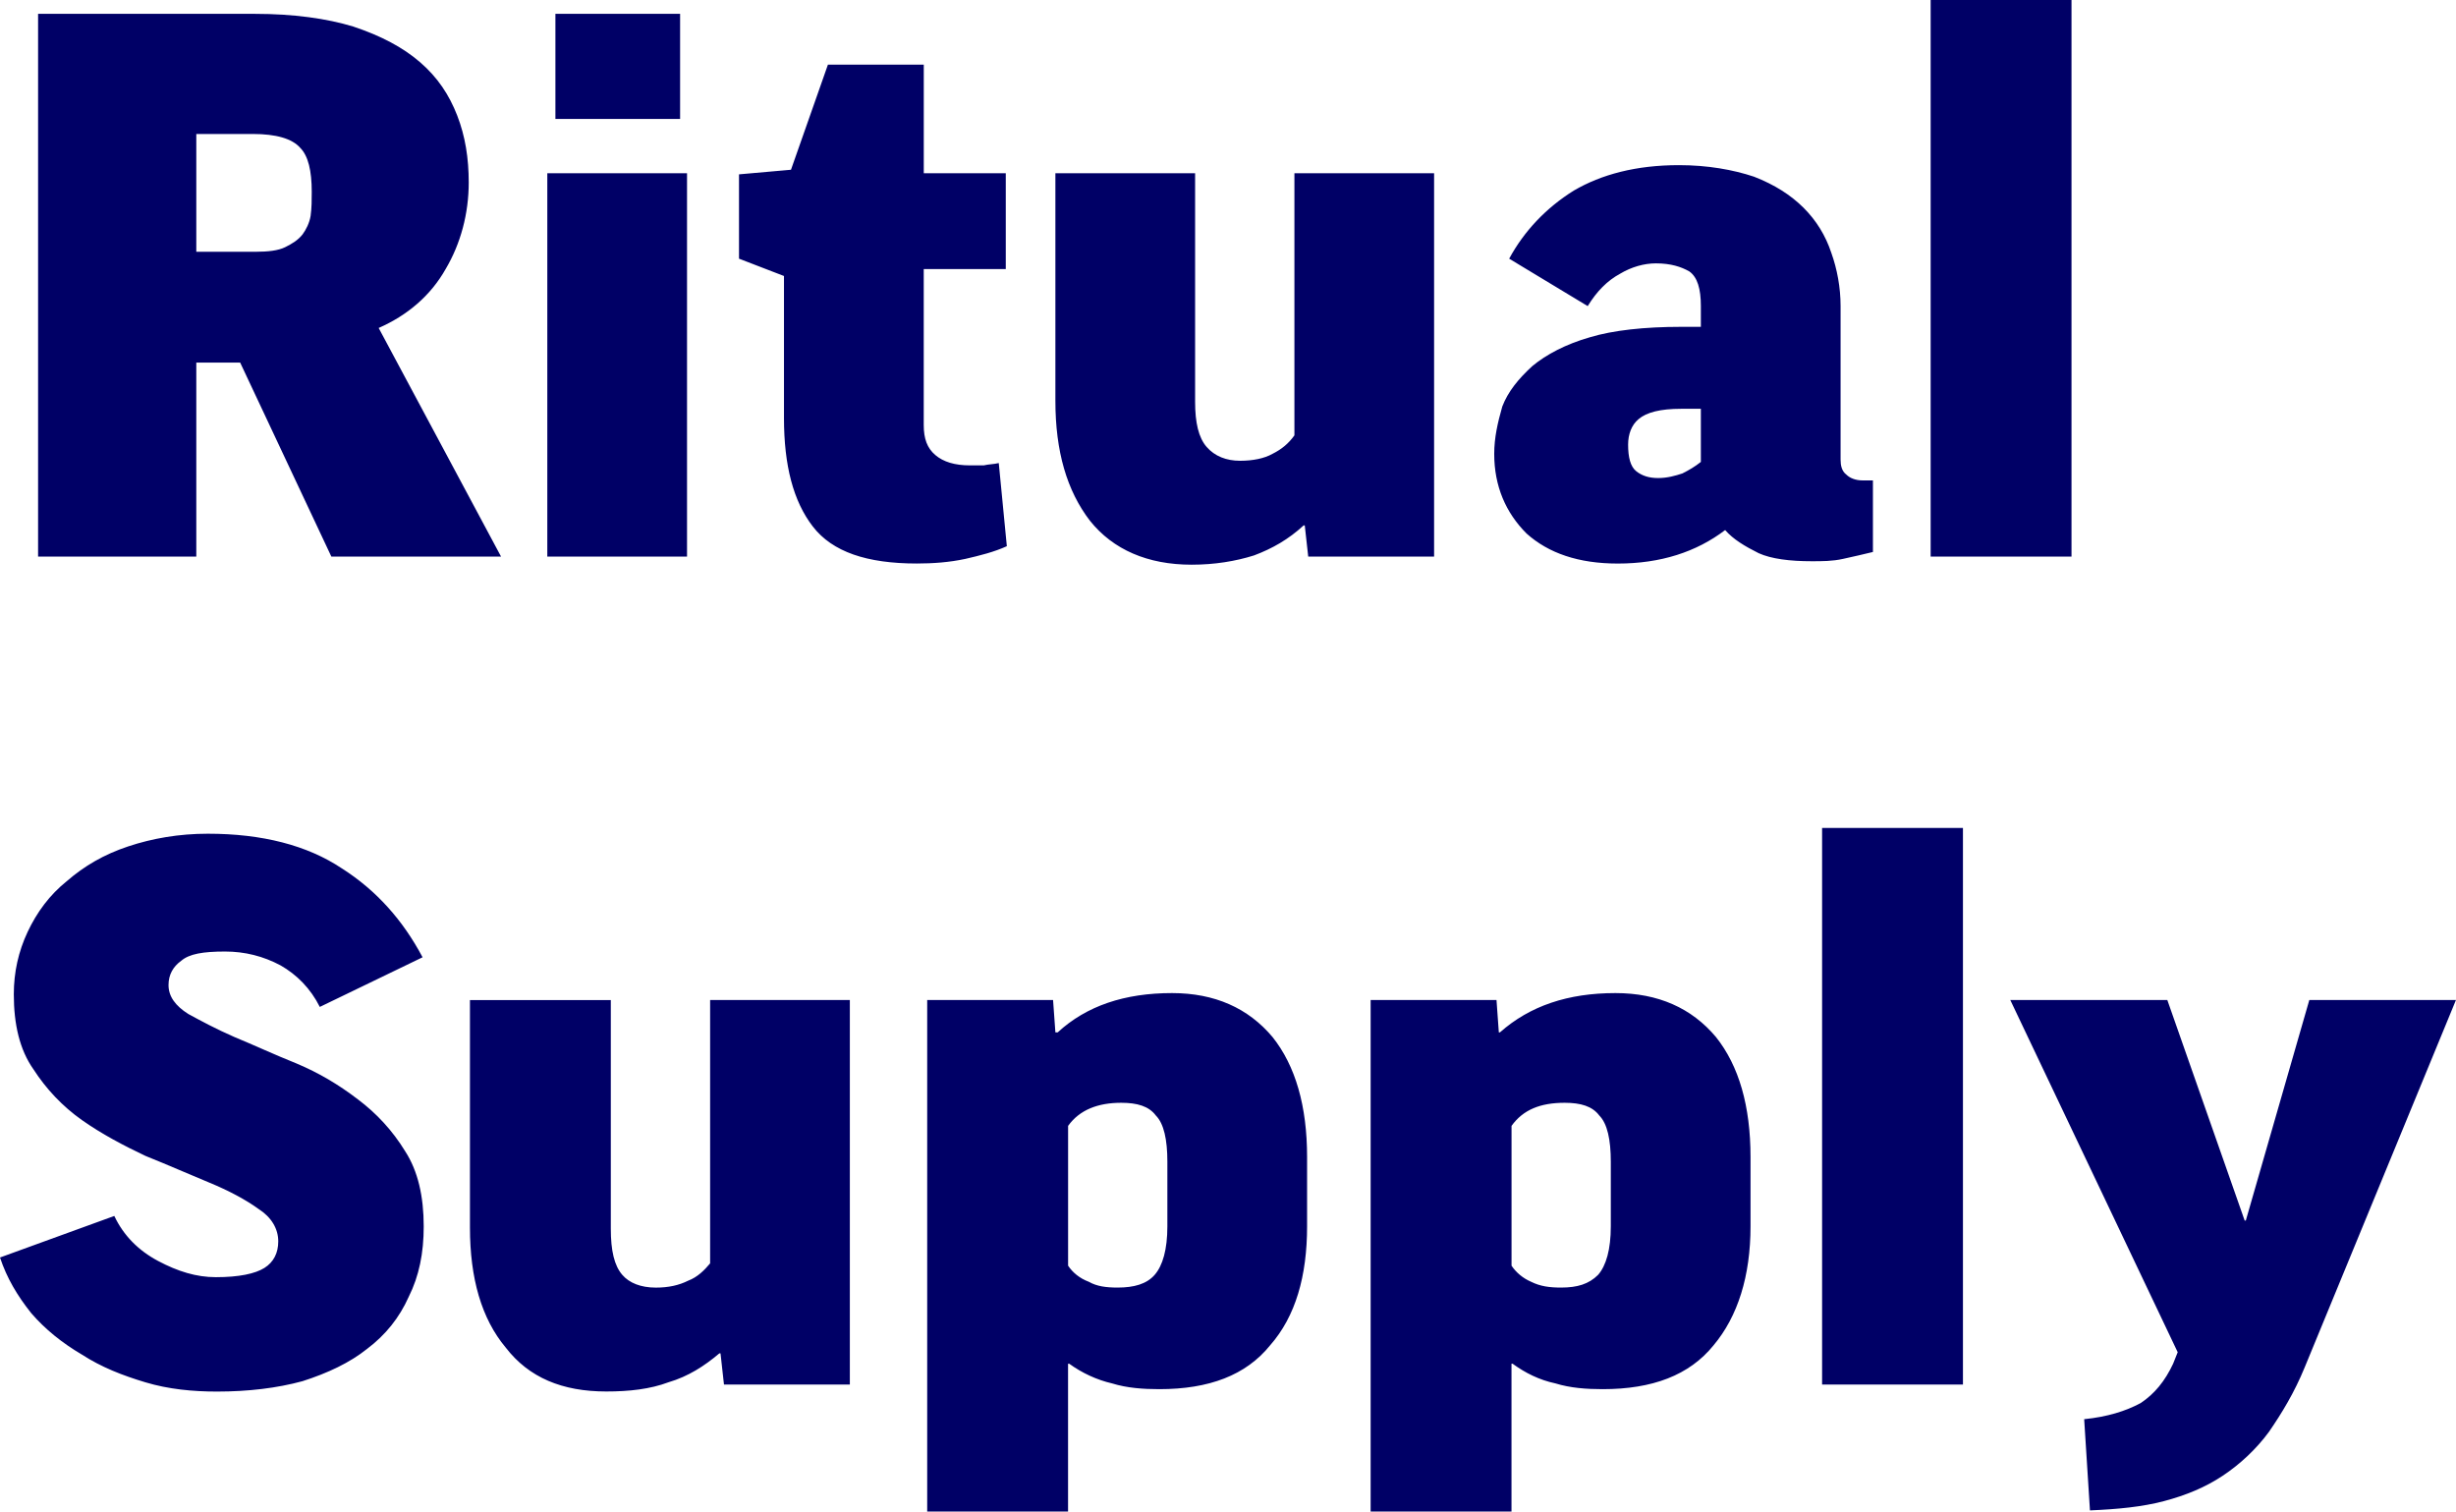
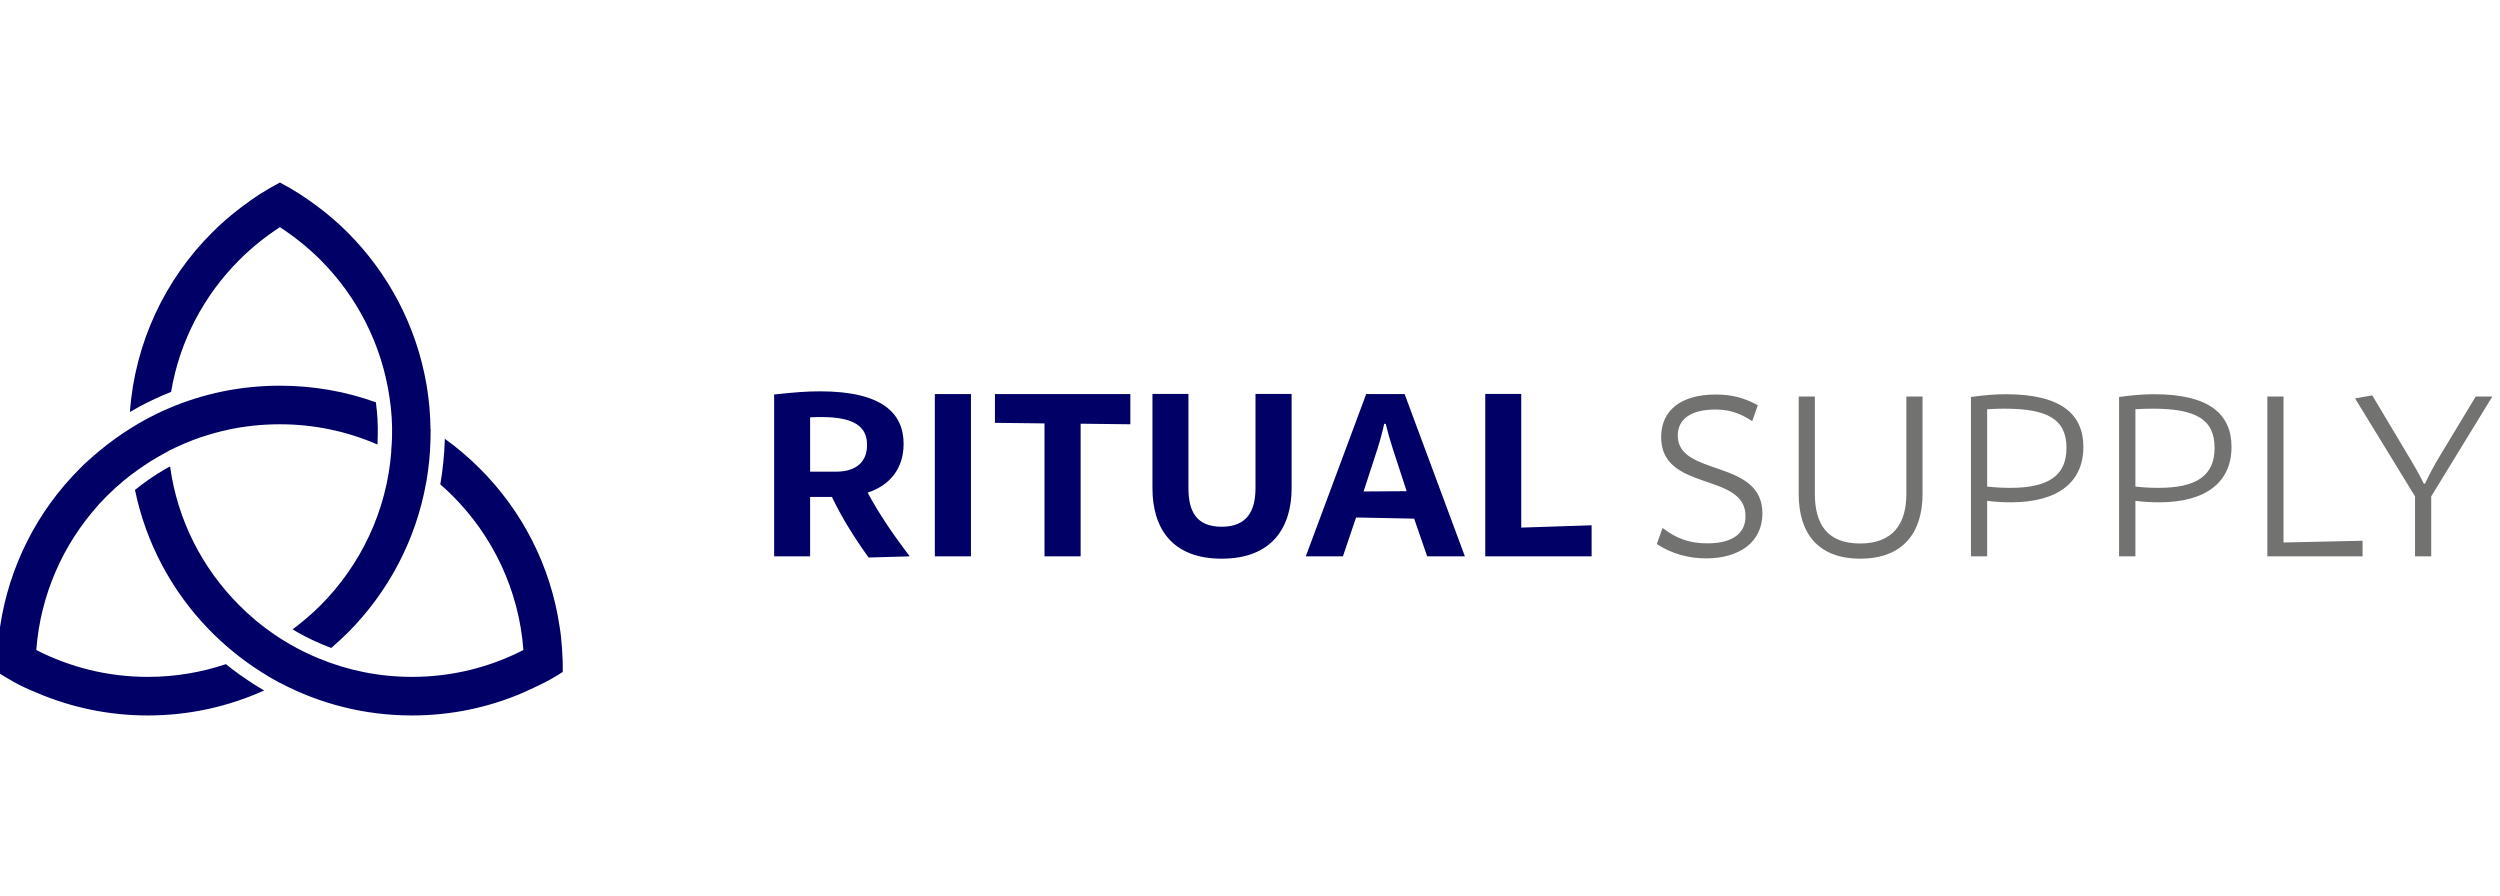
- <svg xmlns="http://www.w3.org/2000/svg" version="1.1" id="Слой_1" x="0px" y="0px" viewBox="0 0 60.293 37.106" style="enable-background:new 0 0 60.293 37.106;" xml:space="preserve">
-   <style type="text/css">
- 	.st0{fill-rule:evenodd;clip-rule:evenodd;fill:#000066;}
- </style>
-   <g>
-     <path class="st0" d="M5.896,8.901H4.819v4.762H0.935V0.34h5.329c0.935,0,1.757,0.113,2.409,0.312   c0.68,0.227,1.219,0.51,1.644,0.879c0.425,0.369,0.709,0.794,0.907,1.304c0.198,0.51,0.283,1.049,0.283,1.644   c0,0.765-0.198,1.502-0.567,2.126c-0.369,0.652-0.935,1.134-1.644,1.446l3.005,5.613H8.135L5.896,8.901z M4.819,6.18h1.474   c0.283,0,0.539-0.028,0.709-0.113s0.312-0.17,0.425-0.312c0.085-0.113,0.17-0.283,0.198-0.454c0.028-0.198,0.028-0.397,0.028-0.595   c0-0.51-0.085-0.879-0.283-1.077c-0.198-0.227-0.595-0.34-1.162-0.34H4.819V6.18z M16.866,4.252v9.411h-3.43V4.252H16.866z    M16.696,0.34v2.58h-3.061V0.34H16.696z M24.69,6.605h-2.013v3.827c0,0.34,0.085,0.567,0.283,0.737s0.482,0.255,0.85,0.255   c0.113,0,0.227,0,0.34,0c0.113-0.028,0.255-0.028,0.369-0.057l0.198,2.041c-0.312,0.142-0.652,0.227-1.02,0.312   c-0.397,0.085-0.794,0.113-1.191,0.113c-1.219,0-2.069-0.283-2.551-0.907c-0.482-0.624-0.709-1.502-0.709-2.665V6.775L18.142,6.35   V4.28l1.276-0.113l0.907-2.58h2.353v2.665h2.013V6.605z M31.776,4.252h3.43v9.411h-3.09l-0.085-0.765h-0.028   c-0.369,0.34-0.765,0.567-1.219,0.737c-0.454,0.142-0.964,0.227-1.531,0.227c-1.077,0-1.928-0.369-2.494-1.077   c-0.567-0.737-0.85-1.701-0.85-2.948V4.252h3.43v5.613c0,0.51,0.085,0.879,0.283,1.106s0.482,0.34,0.822,0.34   c0.312,0,0.595-0.057,0.794-0.17c0.227-0.113,0.397-0.255,0.539-0.454V4.252z M37.049,6.35c0.369-0.68,0.907-1.247,1.587-1.672   c0.68-0.397,1.531-0.624,2.58-0.624c0.709,0,1.332,0.113,1.843,0.283c0.51,0.198,0.907,0.454,1.219,0.765   c0.312,0.312,0.539,0.68,0.68,1.106c0.142,0.397,0.227,0.85,0.227,1.304v3.77c0,0.142,0.028,0.283,0.142,0.369   c0.085,0.085,0.227,0.142,0.397,0.142h0.255v1.757c-0.227,0.057-0.482,0.113-0.737,0.17c-0.255,0.057-0.51,0.057-0.765,0.057   c-0.539,0-0.992-0.057-1.304-0.198c-0.34-0.17-0.624-0.34-0.822-0.567c-0.709,0.539-1.587,0.822-2.636,0.822   c-0.964,0-1.701-0.255-2.239-0.737c-0.51-0.51-0.794-1.162-0.794-1.956c0-0.397,0.085-0.765,0.198-1.162   c0.142-0.369,0.397-0.68,0.737-0.992c0.34-0.283,0.822-0.539,1.417-0.709c0.567-0.17,1.332-0.255,2.239-0.255h0.482v-0.51   c0-0.425-0.085-0.709-0.283-0.85c-0.198-0.113-0.454-0.198-0.822-0.198c-0.283,0-0.595,0.085-0.879,0.255   c-0.312,0.17-0.567,0.425-0.794,0.794L37.049,6.35z M40.706,11.735c0.227,0,0.425-0.057,0.595-0.113   c0.17-0.085,0.312-0.17,0.454-0.283v-1.304h-0.482c-0.51,0-0.85,0.085-1.049,0.255c-0.17,0.142-0.255,0.369-0.255,0.624   c0,0.312,0.057,0.539,0.198,0.652C40.309,11.679,40.479,11.735,40.706,11.735L40.706,11.735z M50.854,0v13.663h-3.458V0H50.854z    M5.102,20.466c1.332,0,2.438,0.283,3.288,0.85c0.85,0.539,1.502,1.276,1.984,2.183l-2.523,1.219   c-0.227-0.454-0.567-0.794-0.964-1.02c-0.425-0.227-0.879-0.34-1.361-0.34c-0.539,0-0.879,0.057-1.077,0.227   c-0.198,0.142-0.312,0.34-0.312,0.595c0,0.283,0.17,0.51,0.482,0.709c0.312,0.17,0.68,0.369,1.134,0.567   c0.482,0.198,0.964,0.425,1.531,0.652c0.539,0.227,1.02,0.51,1.502,0.879c0.454,0.34,0.85,0.765,1.162,1.276   c0.312,0.482,0.454,1.106,0.454,1.843c0,0.652-0.113,1.219-0.369,1.729c-0.227,0.51-0.567,0.935-1.02,1.276   c-0.425,0.34-0.964,0.595-1.587,0.794c-0.624,0.17-1.332,0.255-2.098,0.255c-0.595,0-1.191-0.057-1.757-0.227   c-0.567-0.17-1.077-0.369-1.559-0.68c-0.482-0.283-0.907-0.624-1.247-1.02C0.425,31.805,0.17,31.38,0,30.869l2.806-1.02   c0.227,0.482,0.595,0.85,1.077,1.106c0.482,0.255,0.935,0.397,1.417,0.397c0.567,0,0.964-0.085,1.191-0.227   c0.227-0.142,0.34-0.369,0.34-0.652c0-0.312-0.17-0.595-0.482-0.794c-0.312-0.227-0.737-0.454-1.219-0.652   s-0.992-0.425-1.559-0.652c-0.539-0.255-1.077-0.539-1.559-0.879c-0.482-0.34-0.879-0.765-1.191-1.247   c-0.34-0.482-0.482-1.106-0.482-1.843c0-0.539,0.113-1.049,0.34-1.531s0.539-0.907,0.964-1.247c0.425-0.369,0.907-0.652,1.502-0.85   S4.394,20.466,5.102,20.466L5.102,20.466z M17.433,24.548h3.43v9.439h-3.09l-0.085-0.765H17.66   c-0.369,0.312-0.765,0.567-1.247,0.709c-0.454,0.17-0.964,0.227-1.531,0.227c-1.077,0-1.899-0.34-2.466-1.077   c-0.595-0.709-0.879-1.701-0.879-2.948v-5.584h3.458v5.613c0,0.539,0.085,0.907,0.283,1.134c0.17,0.198,0.454,0.312,0.822,0.312   c0.312,0,0.567-0.057,0.794-0.17c0.227-0.085,0.397-0.255,0.539-0.425V24.548z M28.46,34.101c-0.397,0-0.794-0.028-1.162-0.142   c-0.369-0.085-0.737-0.255-1.049-0.482H26.22v3.628h-3.458V24.548h3.09l0.057,0.794h0.057c0.709-0.652,1.644-0.964,2.806-0.964   c1.049,0,1.871,0.369,2.466,1.077c0.567,0.709,0.85,1.701,0.85,2.948v1.701c0,1.219-0.283,2.211-0.907,2.92   C30.586,33.761,29.679,34.101,28.46,34.101L28.46,34.101z M26.22,31.068c0.113,0.17,0.283,0.312,0.51,0.397   c0.198,0.113,0.425,0.142,0.709,0.142c0.397,0,0.709-0.085,0.907-0.312s0.312-0.624,0.312-1.191v-1.587   c0-0.539-0.085-0.935-0.283-1.134c-0.17-0.227-0.454-0.312-0.85-0.312c-0.567,0-1.02,0.17-1.304,0.567V31.068z M39.345,34.101   c-0.397,0-0.794-0.028-1.162-0.142c-0.397-0.085-0.737-0.255-1.049-0.482h-0.028v3.628h-3.458V24.548h3.09l0.057,0.794h0.028   c0.737-0.652,1.672-0.964,2.835-0.964c1.049,0,1.871,0.369,2.466,1.077c0.567,0.709,0.85,1.701,0.85,2.948v1.701   c0,1.219-0.312,2.211-0.907,2.92C41.471,33.761,40.564,34.101,39.345,34.101L39.345,34.101z M37.106,31.068   c0.113,0.17,0.283,0.312,0.482,0.397c0.227,0.113,0.454,0.142,0.737,0.142c0.397,0,0.68-0.085,0.907-0.312   c0.198-0.227,0.312-0.624,0.312-1.191v-1.587c0-0.539-0.085-0.935-0.283-1.134c-0.17-0.227-0.454-0.312-0.85-0.312   c-0.595,0-1.02,0.17-1.304,0.567V31.068z M48.189,20.324v13.663h-3.458V20.324H48.189z M56.58,33.562   c-0.255,0.624-0.567,1.134-0.879,1.587c-0.312,0.425-0.709,0.794-1.134,1.077c-0.425,0.283-0.907,0.482-1.446,0.624   s-1.134,0.198-1.814,0.227l-0.142-2.239c0.567-0.057,1.02-0.198,1.389-0.397c0.34-0.227,0.595-0.539,0.794-0.964l0.113-0.283   l-4.11-8.646h3.855l1.899,5.414h0.028l1.559-5.414h3.6L56.58,33.562z" />
+ <svg xmlns="http://www.w3.org/2000/svg" xml:space="preserve" version="1.1" style="shape-rendering:geometricPrecision; text-rendering:geometricPrecision; image-rendering:optimizeQuality; fill-rule:evenodd; clip-rule:evenodd" viewBox="0 0 173 62">
+   <defs>
+     <style type="text/css">
+    
+     .fil1 {fill:#727271;fill-rule:nonzero}
+     .fil2 {fill:#000066;fill-rule:nonzero}
+     .fil0 {fill:#000066;fill-rule:nonzero}
+    
+   </style>
+   </defs>
+   <g id="Слой_x0020_1">
+     <g id="_1615209293392">
+       <g>
+         <path class="fil0" d="M60.04 34.09c1.56,-0.51 2.49,-1.69 2.49,-3.37 0,-2.12 -1.48,-3.64 -5.79,-3.64 -0.92,0 -1.82,0.07 -3.17,0.22l0 11.2 2.49 0 0 -4.11 1.51 0c0.66,1.38 1.5,2.75 2.54,4.19l2.82 -0.08 0 -0.03c-1.11,-1.46 -2.1,-2.91 -2.89,-4.38l0 0zm-3.98 -5.21c0.3,-0.02 0.56,-0.02 0.78,-0.02 2.29,0 3.16,0.67 3.16,1.93 0,1.19 -0.77,1.85 -2.15,1.85l-1.79 0 0 -3.76zm8.63 9.62l2.5 0 0 -11.23 -2.5 0 0 11.23zm13.53 -11.23l-9.37 0 0 1.99 3.43 0.04 0 9.2 2.5 0 0 -9.18 3.44 0.04 0 -2.09zm8.66 -0.01l0 6.52c0,1.58 -0.59,2.67 -2.34,2.67 -1.77,0 -2.3,-1.09 -2.3,-2.67l0 -6.52 -2.49 0 0 6.52c0,2.69 1.28,4.88 4.79,4.88 3.55,0 4.84,-2.24 4.84,-4.88l0 -6.52 -2.5 0zm11.88 11.24l2.61 0 -4.17 -11.23 -2.66 0 -4.18 11.23 2.57 0 0.91 -2.69 4.02 0.08 0.9 2.61zm-3.44 -7.44c0.2,-0.63 0.35,-1.2 0.47,-1.75l0.06 0.04 0.04 -0.03c0.13,0.55 0.29,1.11 0.49,1.73l0.96 2.94 -2.98 0.02 0.96 -2.95zm9.95 5.45l0 -9.25 -2.49 0 0 11.24 7.36 0 0 -2.15 -4.87 0.16z" />
+         <path class="fil1" d="M121.26 29.13l0.38 -1.09c-1.02,-0.56 -1.92,-0.74 -2.9,-0.74 -2.45,0 -3.79,1.12 -3.79,2.95 0,3.82 5.84,2.39 5.84,5.47 0,1.25 -0.98,1.88 -2.64,1.88 -1.22,0 -2.13,-0.32 -3.08,-1.05l-0.03 0 -0.39 1.1c1.02,0.66 2.17,0.99 3.42,0.99 2.28,0 3.89,-1.12 3.89,-3.11 0,-3.8 -5.86,-2.52 -5.86,-5.39 0,-1.14 0.92,-1.8 2.6,-1.8 0.82,0 1.58,0.16 2.53,0.79l0.03 0zm10.66 -1.69l0 6.75c0,2.07 -0.94,3.42 -3.2,3.42 -2.28,0 -3.13,-1.35 -3.13,-3.42l0 -6.75 -1.12 0 0 6.75c0,2.68 1.31,4.47 4.26,4.47 2.99,0 4.31,-1.84 4.31,-4.47l0 -6.75 -1.12 0zm6.89 -0.16c-0.68,0 -1.38,0.05 -2.42,0.19l0 11.03 1.12 0 0 -3.84c0.65,0.08 1.21,0.1 1.65,0.1 3.24,0 5.01,-1.39 5.01,-3.83 0,-2.23 -1.49,-3.65 -5.36,-3.65l0 0zm0.3 6.48c-0.46,0 -0.97,-0.02 -1.6,-0.09l0 -5.35c0.45,-0.03 0.83,-0.04 1.2,-0.04 2.98,0 4.29,0.73 4.29,2.71 0,1.9 -1.21,2.77 -3.89,2.77l0 0zm9.95 -6.48c-0.68,0 -1.37,0.05 -2.42,0.19l0 11.03 1.13 0 0 -3.84c0.65,0.08 1.2,0.1 1.64,0.1 3.24,0 5.01,-1.39 5.01,-3.83 0,-2.23 -1.48,-3.65 -5.36,-3.65l0 0zm0.3 6.48c-0.45,0 -0.97,-0.02 -1.59,-0.09l0 -5.35c0.45,-0.03 0.82,-0.04 1.19,-0.04 2.98,0 4.29,0.73 4.29,2.71 0,1.9 -1.21,2.77 -3.89,2.77l0 0zm8.66 3.78l0 -10.1 -1.12 0 0 11.06 6.59 0 0 -1.08 -5.47 0.12zm14.45 -10.1l-1.15 0 -2.41 3.99c-0.48,0.79 -0.8,1.4 -1.1,2.04l-0.08 0c-0.32,-0.64 -0.65,-1.23 -1.14,-2.04l-2.43 -4.07 -1.19 0.21 4.15 6.78 0 4.15 1.12 0 0 -4.15 4.23 -6.91z" />
+       </g>
+       <path class="fil2" d="M22.03 14.33c0.72,0.54 1.4,1.13 2.04,1.77 2.79,2.8 4.74,6.43 5.44,10.5 0,0.02 0.01,0.03 0.01,0.05 0.01,0.06 0.02,0.13 0.03,0.19 0.15,0.93 0.23,1.89 0.24,2.85l0.01 0.01c0,0.24 0,0.48 -0.01,0.72 -0.02,0.97 -0.12,1.94 -0.28,2.88l0 0.02 -0.02 0.06 0 0.01c-0.71,4.02 -2.66,7.62 -5.42,10.39 -0.37,0.37 -0.76,0.72 -1.15,1.06 -0.83,-0.31 -1.62,-0.68 -2.37,-1.11 -0.1,-0.06 -0.2,-0.12 -0.3,-0.18 0.68,-0.51 1.33,-1.06 1.93,-1.66 2.77,-2.78 4.59,-6.52 4.9,-10.68l-0.01 0c0.03,-0.33 0.05,-0.66 0.06,-0.98 0.02,-0.9 -0.03,-1.79 -0.17,-2.69 -0.53,-3.7 -2.26,-7.03 -4.78,-9.55 -0.85,-0.85 -1.8,-1.61 -2.81,-2.27 -1.02,0.66 -1.96,1.42 -2.81,2.27 -2.43,2.43 -4.13,5.59 -4.72,9.13 -0.74,0.29 -1.46,0.63 -2.16,1 -0.23,0.13 -0.46,0.26 -0.69,0.39 0.35,-4.83 2.45,-9.18 5.68,-12.41 0.64,-0.64 1.32,-1.23 2.04,-1.77 0.89,-0.68 1.66,-1.17 2.66,-1.7 1.1,0.58 1.83,1.08 2.66,1.7zm-10.34 13.92l0 0c2.36,-1.01 4.95,-1.56 7.68,-1.56 2.33,0 4.56,0.4 6.64,1.15 0.11,0.79 0.15,1.58 0.13,2.36 0,0.19 -0.01,0.37 -0.02,0.56 -2.07,-0.9 -4.35,-1.4 -6.75,-1.4 -1.24,0 -2.45,0.13 -3.61,0.38l-0.02 0.01c-0.58,0.12 -1.15,0.28 -1.72,0.47l0 0 -0.08 0.02c-0.79,0.27 -1.55,0.6 -2.29,0.97l0 0.01c-0.25,0.13 -0.49,0.27 -0.74,0.41 -0.61,0.35 -1.2,0.75 -1.76,1.17l-0.01 0c-0.37,0.28 -0.73,0.58 -1.07,0.89l-0.02 0.01 -0.01 0.01c-0.43,0.39 -0.83,0.79 -1.22,1.21 -0.02,0.02 -0.04,0.05 -0.05,0.07 -2.41,2.69 -3.97,6.17 -4.26,9.99 2.32,1.19 4.94,1.86 7.72,1.86 1.89,0 3.7,-0.31 5.4,-0.88 0.62,0.5 1.27,0.96 1.94,1.39 0.23,0.15 0.47,0.29 0.71,0.43 -2.46,1.11 -5.18,1.73 -8.05,1.73 -2.73,0 -5.32,-0.56 -7.68,-1.57 -1.35,-0.54 -2.01,-0.99 -2.75,-1.44 -0.03,-0.89 0.06,-2.14 0.2,-3.1 0.63,-4.26 2.62,-8.08 5.53,-10.98 0.11,-0.11 0.23,-0.23 0.34,-0.34l0.02 -0.02 0.01 0c1.27,-1.19 2.7,-2.23 4.25,-3.07 0.5,-0.27 1.01,-0.52 1.54,-0.74zm0.08 4.03c0.51,3.73 2.25,7.07 4.79,9.61 0.35,0.35 0.72,0.69 1.1,1.01l0.02 0.02 0.01 0.01 0.04 0.03 0.04 0.03 0 0 0.03 0.03 0.01 0.01 0.03 0.02c0.33,0.27 0.68,0.53 1.04,0.78l0.02 0.01 0.09 0.07 0 0 0.04 0.03 0.01 0 0.03 0.02 0.01 0.01 0.03 0.02 0.02 0.01 0.02 0.01 0.03 0.02 0 0.01c0.07,0.04 0.13,0.08 0.19,0.12l0 0c0.23,0.14 0.46,0.29 0.69,0.42 0.64,0.37 1.29,0.69 1.97,0.97l0 0c1.99,0.83 4.18,1.29 6.48,1.29 2.78,0 5.4,-0.67 7.71,-1.86 -0.31,-4.16 -2.13,-7.9 -4.9,-10.67 -0.28,-0.28 -0.56,-0.54 -0.85,-0.79 0.17,-1 0.28,-2.04 0.31,-3.07l0 -0.09c0.86,0.62 1.67,1.31 2.42,2.06 2.91,2.9 4.91,6.72 5.53,10.98 0.12,0.67 0.24,2.16 0.21,3.1 -1.04,0.67 -1.71,0.96 -2.76,1.44 -2.35,1.01 -4.95,1.57 -7.67,1.57 -3.31,0 -6.41,-0.82 -9.14,-2.26l-0.01 0c-0.43,-0.23 -0.85,-0.47 -1.27,-0.74 -1.32,-0.84 -2.56,-1.84 -3.69,-3.01 -2.51,-2.61 -4.3,-5.91 -5.06,-9.6 0.65,-0.52 1.34,-1 2.06,-1.42 0.12,-0.07 0.24,-0.14 0.37,-0.2z" />
+     </g>
  </g>
</svg>
